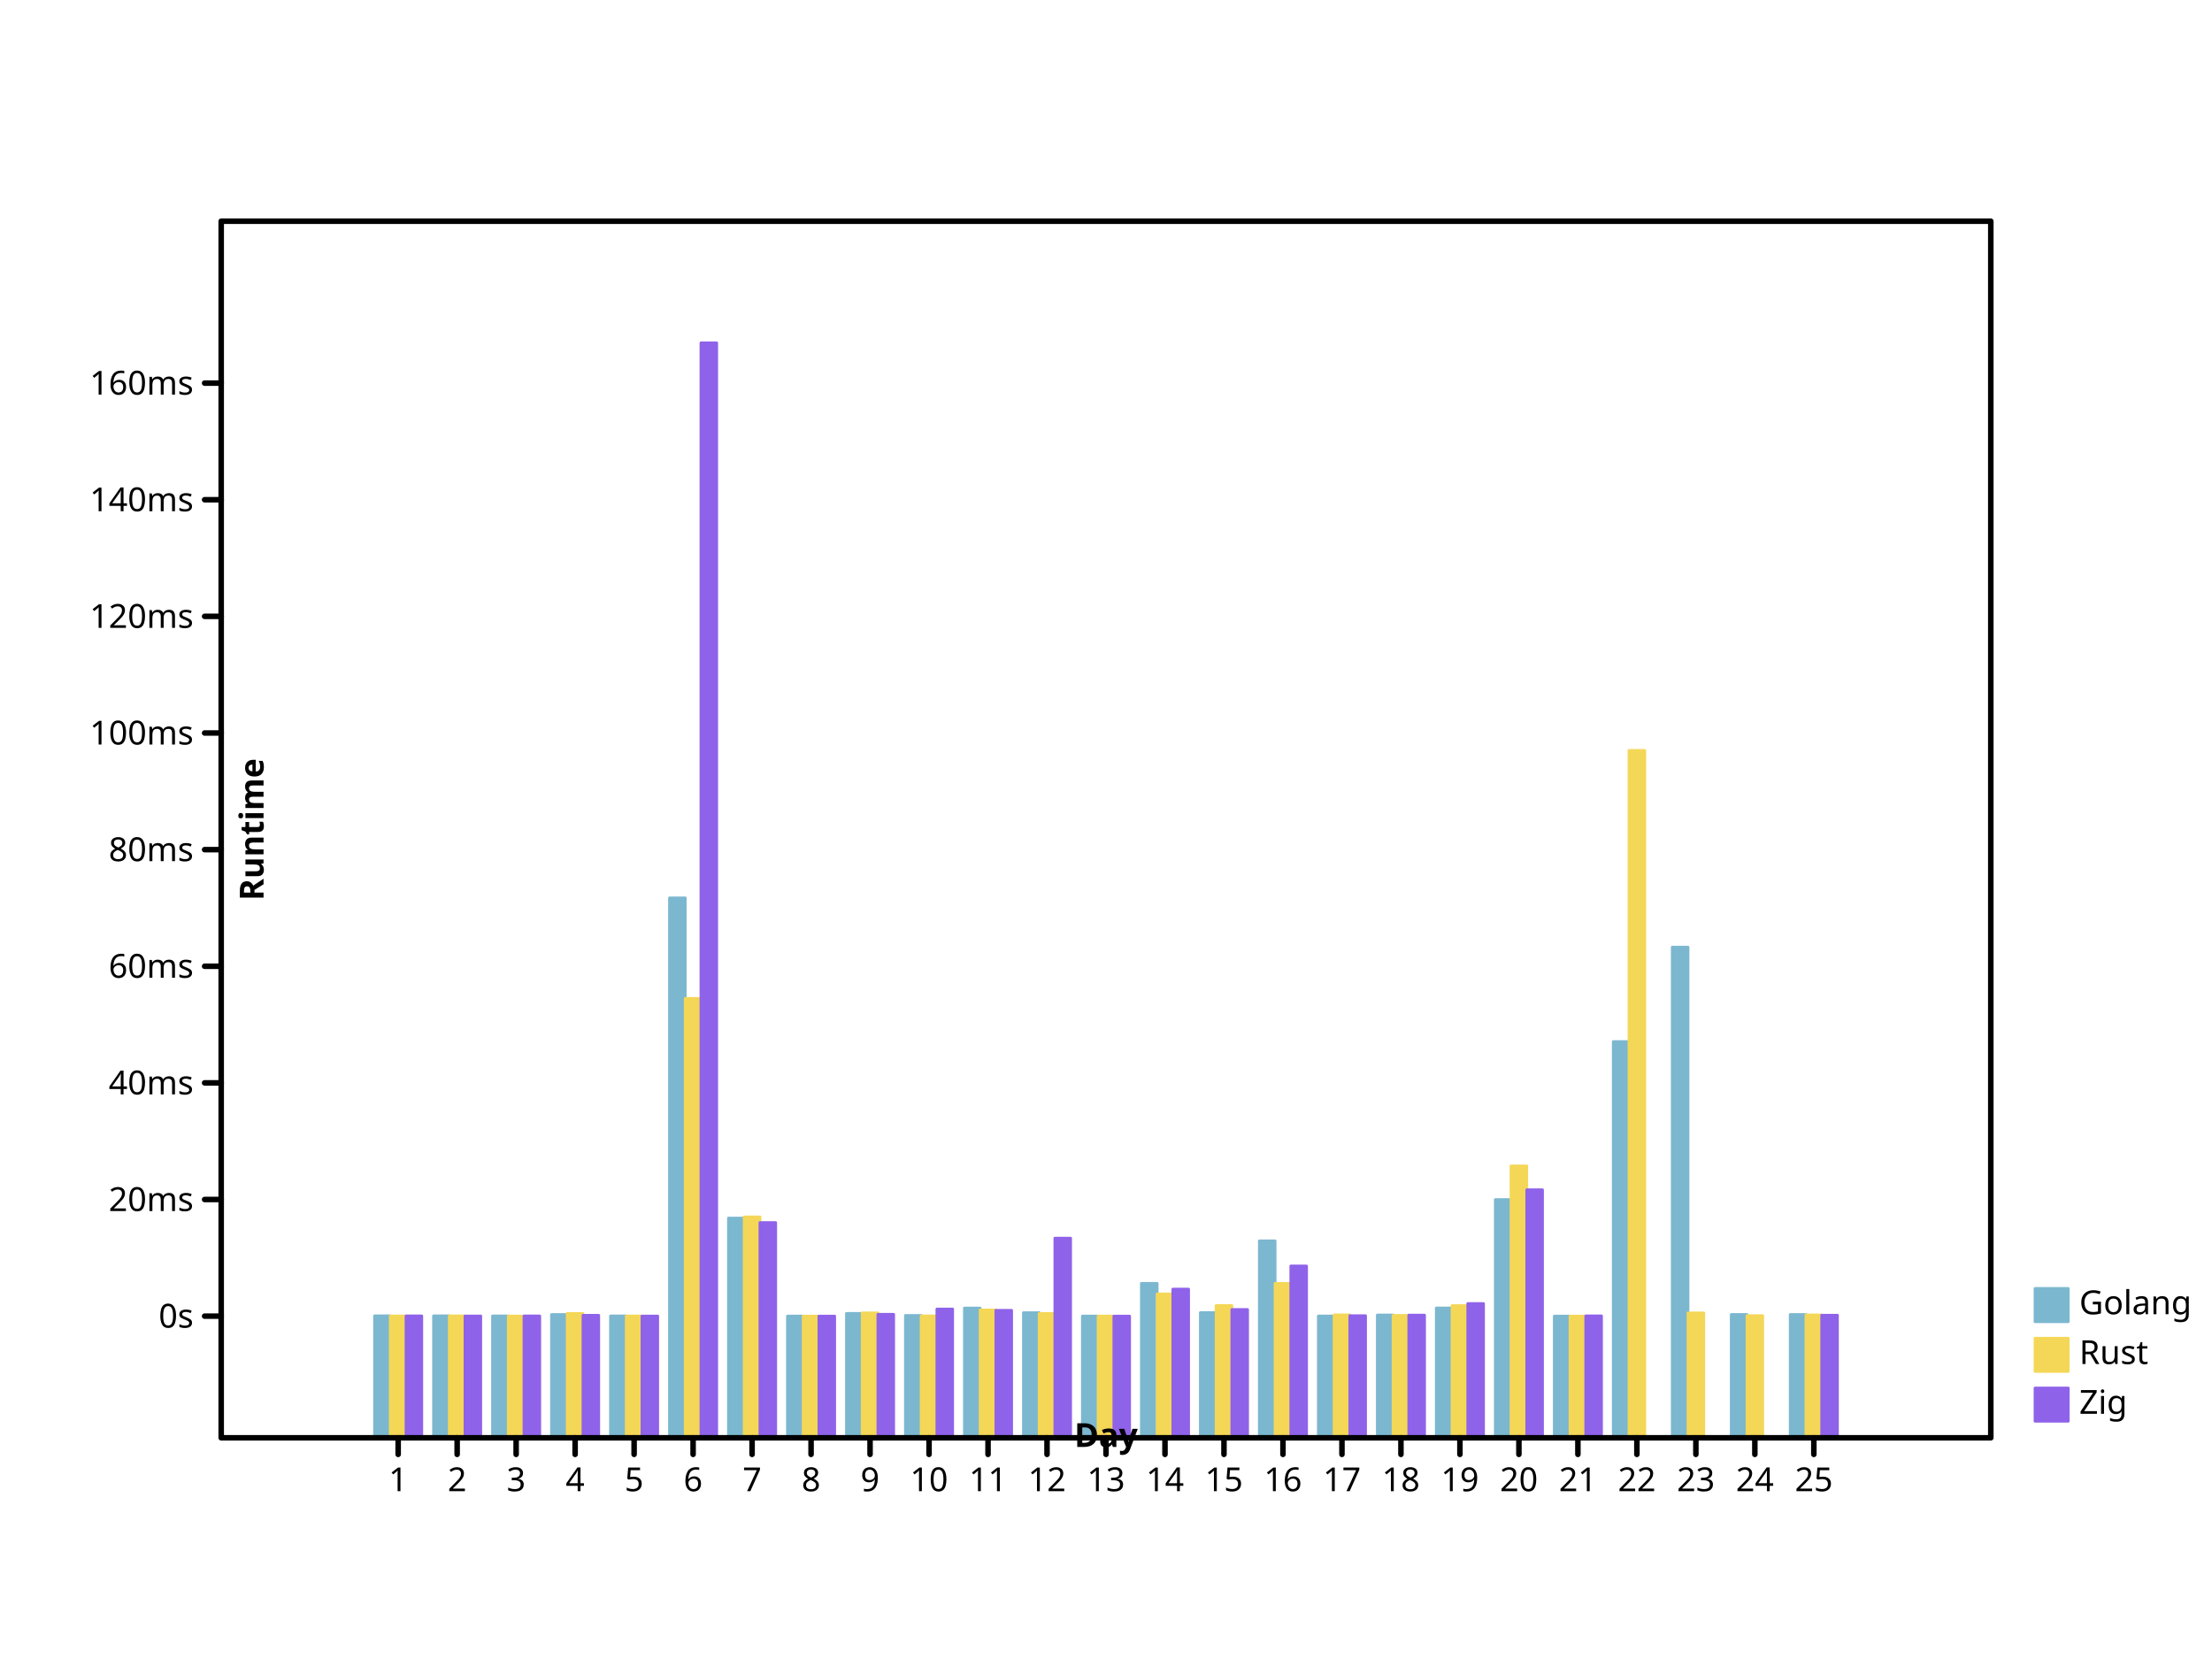
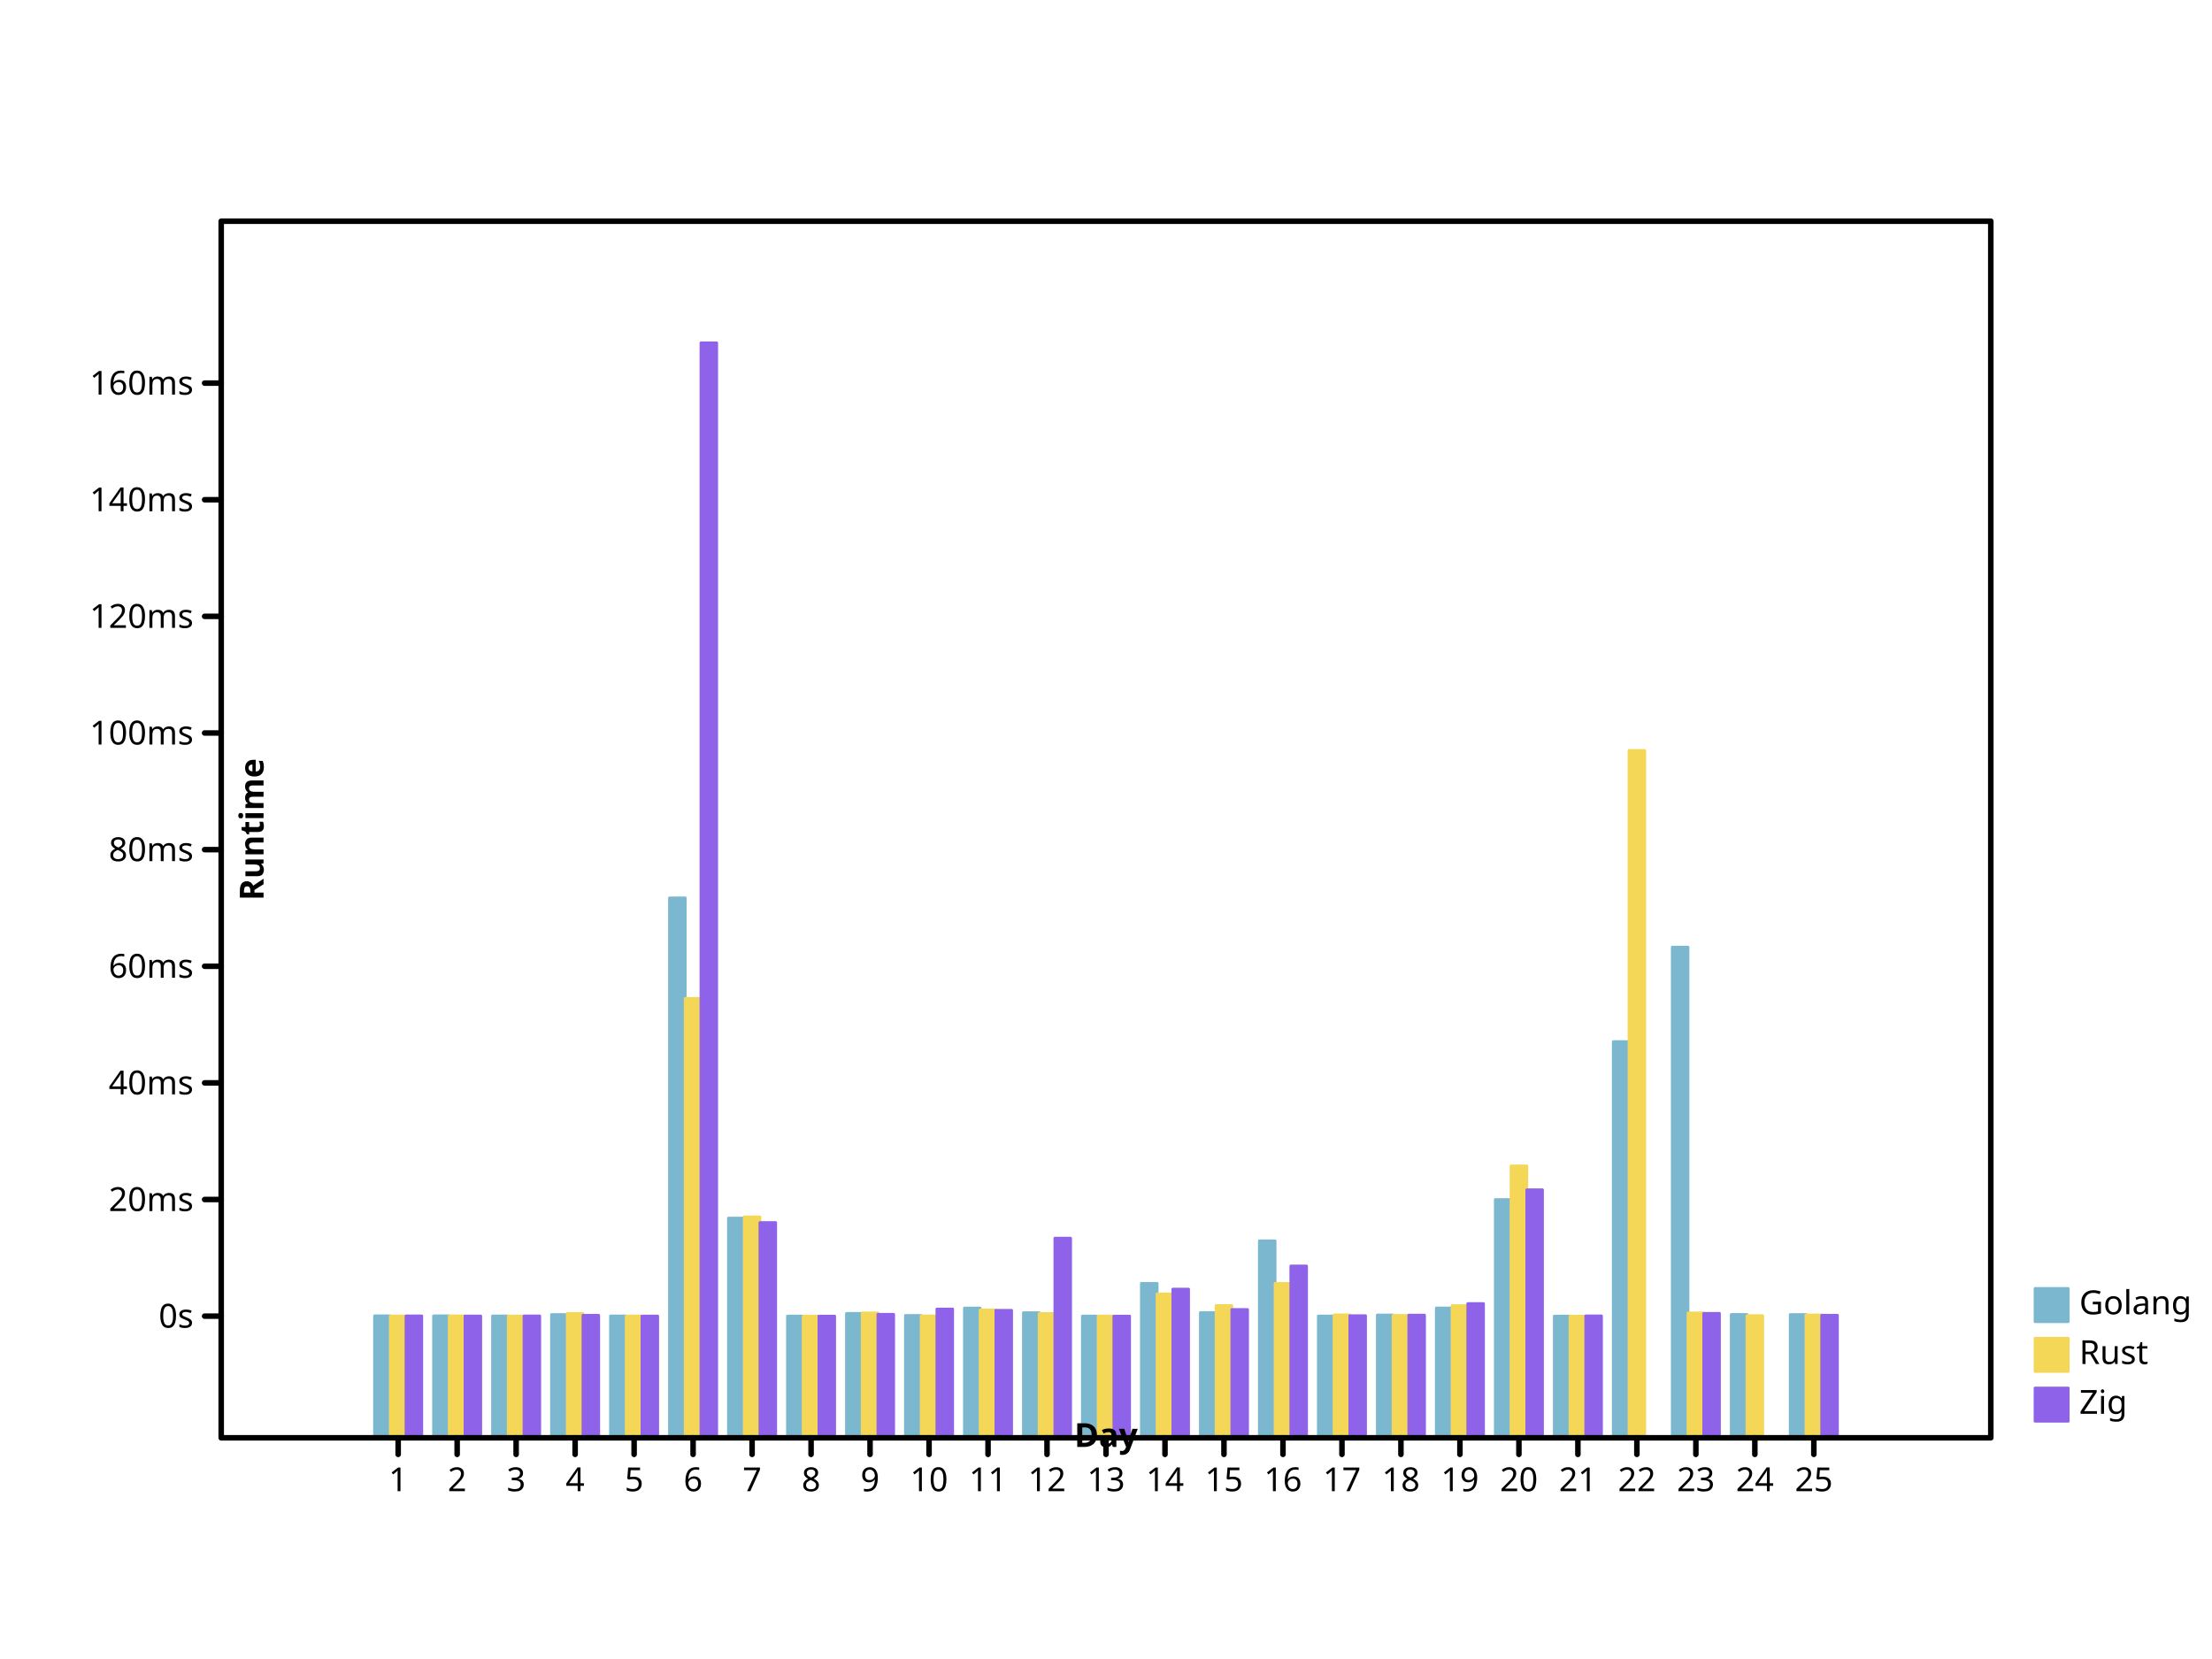
- <svg xmlns="http://www.w3.org/2000/svg" preserveAspectRatio="xMidYMid meet" width="800" height="600" viewbox="0 0 800 600">
+ <svg xmlns="http://www.w3.org/2000/svg" width="800" height="600" viewbox="0 0 800 600" preserveAspectRatio="xMidYMid meet">
  <defs>
-     <marker markerHeight="2%" id="circle" viewBox="0 0 10 10 " refX="5" refY="5" markerUnits="userSpaceOnUse" markerWidth="2%">
-       <circle r="3" fill="none" stroke="black" cx="5" cy="5" />
+     <marker refX="5" refY="5" markerUnits="userSpaceOnUse" markerWidth="2%" markerHeight="2%" id="circle" viewBox="0 0 10 10 ">
+       <circle stroke="black" cx="5" cy="5" r="3" fill="none" />
    </marker>
-     <marker refY="5" markerUnits="userSpaceOnUse" markerWidth="2%" markerHeight="2%" id="filled-circle" viewBox="0 0 10 10 " refX="5">
+     <marker markerWidth="2%" markerHeight="2%" id="filled-circle" viewBox="0 0 10 10 " refX="5" refY="5" markerUnits="userSpaceOnUse">
      <circle cx="5" cy="5" r="3" fill="black" stroke="none" />
    </marker>
-     <marker refX="5" refY="5" markerUnits="userSpaceOnUse" markerWidth="2%" markerHeight="2%" id="square" viewBox="0 0 10 10 ">
-       <rect width="6" height="6" fill="none" stroke="black" x="2" y="2" />
+     <marker id="square" viewBox="0 0 10 10 " refX="5" refY="5" markerUnits="userSpaceOnUse" markerWidth="2%" markerHeight="2%">
+       <rect x="2" y="2" width="6" height="6" fill="none" stroke="black" />
    </marker>
-     <marker refX="5" refY="5" markerUnits="userSpaceOnUse" markerWidth="2%" markerHeight="2%" id="filled-square" viewBox="0 0 10 10 ">
-       <rect height="6" fill="black" stroke="none" x="2" y="2" width="6" />
+     <marker markerHeight="2%" id="filled-square" viewBox="0 0 10 10 " refX="5" refY="5" markerUnits="userSpaceOnUse" markerWidth="2%">
+       <rect fill="black" stroke="none" x="2" y="2" width="6" height="6" />
    </marker>
  </defs>
  <g stroke-width="1px" stroke-linecap="round" stroke-linejoin="round" transform="translate(80 520 )scale(1 -1 )" fill="hsl(198, 47%, 65%)" stroke="hsl(198, 47%, 65%)">
-     <rect width="5.688889e+00" height="4.409955e+01" vector-effect="non-scaling-stroke" x="5.546667e+01" y="0" />
-     <rect vector-effect="non-scaling-stroke" x="7.680000e+01" y="0" width="5.688889e+00" height="4.410024e+01" />
+     <rect y="0" width="5.688889e+00" height="4.409955e+01" vector-effect="non-scaling-stroke" x="5.546667e+01" />
+     <rect y="0" width="5.688889e+00" height="4.410024e+01" vector-effect="non-scaling-stroke" x="7.680000e+01" />
    <rect height="4.406134e+01" vector-effect="non-scaling-stroke" x="9.813333e+01" y="0" width="5.688889e+00" />
    <rect width="5.688889e+00" height="4.457326e+01" vector-effect="non-scaling-stroke" x="1.194667e+02" y="0" />
-     <rect x="1.408000e+02" y="0" width="5.688889e+00" height="4.406433e+01" vector-effect="non-scaling-stroke" />
-     <rect y="0" width="5.688889e+00" height="1.952622e+02" vector-effect="non-scaling-stroke" x="1.621333e+02" />
-     <rect height="7.946096e+01" vector-effect="non-scaling-stroke" x="1.834667e+02" y="0" width="5.688889e+00" />
-     <rect height="4.401467e+01" vector-effect="non-scaling-stroke" x="2.048000e+02" y="0" width="5.688889e+00" />
+     <rect y="0" width="5.688889e+00" height="4.406433e+01" vector-effect="non-scaling-stroke" x="1.408000e+02" />
+     <rect vector-effect="non-scaling-stroke" x="1.621333e+02" y="0" width="5.688889e+00" height="1.952622e+02" />
+     <rect width="5.688889e+00" height="7.946096e+01" vector-effect="non-scaling-stroke" x="1.834667e+02" y="0" />
+     <rect vector-effect="non-scaling-stroke" x="2.048000e+02" y="0" width="5.688889e+00" height="4.401467e+01" />
    <rect width="5.688889e+00" height="4.497435e+01" vector-effect="non-scaling-stroke" x="2.261333e+02" y="0" />
    <rect y="0" width="5.688889e+00" height="4.424061e+01" vector-effect="non-scaling-stroke" x="2.474667e+02" />
-     <rect y="0" width="5.688889e+00" height="4.691699e+01" vector-effect="non-scaling-stroke" x="2.688000e+02" />
-     <rect y="0" width="5.688889e+00" height="4.524677e+01" vector-effect="non-scaling-stroke" x="2.901333e+02" />
-     <rect height="4.401477e+01" vector-effect="non-scaling-stroke" x="3.114667e+02" y="0" width="5.688889e+00" />
+     <rect vector-effect="non-scaling-stroke" x="2.688000e+02" y="0" width="5.688889e+00" height="4.691699e+01" />
+     <rect vector-effect="non-scaling-stroke" x="2.901333e+02" y="0" width="5.688889e+00" height="4.524677e+01" />
+     <rect vector-effect="non-scaling-stroke" x="3.114667e+02" y="0" width="5.688889e+00" height="4.401477e+01" />
    <rect vector-effect="non-scaling-stroke" x="3.328000e+02" y="0" width="5.688889e+00" height="5.584726e+01" />
-     <rect vector-effect="non-scaling-stroke" x="3.541333e+02" y="0" width="5.688889e+00" height="4.527802e+01" />
-     <rect vector-effect="non-scaling-stroke" x="3.754667e+02" y="0" width="5.688889e+00" height="7.122072e+01" />
-     <rect height="4.404065e+01" vector-effect="non-scaling-stroke" x="3.968000e+02" y="0" width="5.688889e+00" />
+     <rect y="0" width="5.688889e+00" height="4.527802e+01" vector-effect="non-scaling-stroke" x="3.541333e+02" />
+     <rect x="3.754667e+02" y="0" width="5.688889e+00" height="7.122072e+01" vector-effect="non-scaling-stroke" />
+     <rect width="5.688889e+00" height="4.404065e+01" vector-effect="non-scaling-stroke" x="3.968000e+02" y="0" />
    <rect y="0" width="5.688889e+00" height="4.441025e+01" vector-effect="non-scaling-stroke" x="4.181333e+02" />
-     <rect x="4.394667e+02" y="0" width="5.688889e+00" height="4.695016e+01" vector-effect="non-scaling-stroke" />
-     <rect height="8.615940e+01" vector-effect="non-scaling-stroke" x="4.608000e+02" y="0" width="5.688889e+00" />
-     <rect vector-effect="non-scaling-stroke" x="4.821333e+02" y="0" width="5.688889e+00" height="4.400013e+01" />
-     <rect y="0" width="5.688889e+00" height="1.432794e+02" vector-effect="non-scaling-stroke" x="5.034667e+02" />
+     <rect width="5.688889e+00" height="4.695016e+01" vector-effect="non-scaling-stroke" x="4.394667e+02" y="0" />
+     <rect vector-effect="non-scaling-stroke" x="4.608000e+02" y="0" width="5.688889e+00" height="8.615940e+01" />
+     <rect width="5.688889e+00" height="4.400013e+01" vector-effect="non-scaling-stroke" x="4.821333e+02" y="0" />
+     <rect height="1.432794e+02" vector-effect="non-scaling-stroke" x="5.034667e+02" y="0" width="5.688889e+00" />
    <rect vector-effect="non-scaling-stroke" x="5.248000e+02" y="0" width="5.688889e+00" height="1.774471e+02" />
-     <rect height="4.458902e+01" vector-effect="non-scaling-stroke" x="5.461333e+02" y="0" width="5.688889e+00" />
-     <rect y="0" width="5.688889e+00" height="4.458787e+01" vector-effect="non-scaling-stroke" x="5.674667e+02" />
+     <rect width="5.688889e+00" height="4.458902e+01" vector-effect="non-scaling-stroke" x="5.461333e+02" y="0" />
+     <rect vector-effect="non-scaling-stroke" x="5.674667e+02" y="0" width="5.688889e+00" height="4.458787e+01" />
  </g>
-   <g fill="hsl(49, 88%, 65%)" stroke="hsl(49, 88%, 65%)" stroke-width="1px" stroke-linecap="round" stroke-linejoin="round" transform="translate(80 520 )scale(1 -1 )">
-     <rect width="5.688889e+00" height="4.403904e+01" vector-effect="non-scaling-stroke" x="6.115556e+01" y="0" />
+   <g stroke="hsl(49, 88%, 65%)" stroke-width="1px" stroke-linecap="round" stroke-linejoin="round" transform="translate(80 520 )scale(1 -1 )" fill="hsl(49, 88%, 65%)">
+     <rect vector-effect="non-scaling-stroke" x="6.115556e+01" y="0" width="5.688889e+00" height="4.403904e+01" />
    <rect x="8.248889e+01" y="0" width="5.688889e+00" height="4.409074e+01" vector-effect="non-scaling-stroke" />
-     <rect vector-effect="non-scaling-stroke" x="1.038222e+02" y="0" width="5.688889e+00" height="4.401868e+01" />
-     <rect y="0" width="5.688889e+00" height="4.495683e+01" vector-effect="non-scaling-stroke" x="1.251556e+02" />
-     <rect x="1.464889e+02" y="0" width="5.688889e+00" height="4.403626e+01" vector-effect="non-scaling-stroke" />
-     <rect height="1.589079e+02" vector-effect="non-scaling-stroke" x="1.678222e+02" y="0" width="5.688889e+00" />
+     <rect x="1.038222e+02" y="0" width="5.688889e+00" height="4.401868e+01" vector-effect="non-scaling-stroke" />
+     <rect vector-effect="non-scaling-stroke" x="1.251556e+02" y="0" width="5.688889e+00" height="4.495683e+01" />
+     <rect y="0" width="5.688889e+00" height="4.403626e+01" vector-effect="non-scaling-stroke" x="1.464889e+02" />
+     <rect vector-effect="non-scaling-stroke" x="1.678222e+02" y="0" width="5.688889e+00" height="1.589079e+02" />
    <rect height="7.988226e+01" vector-effect="non-scaling-stroke" x="1.891556e+02" y="0" width="5.688889e+00" />
-     <rect y="0" width="5.688889e+00" height="4.400698e+01" vector-effect="non-scaling-stroke" x="2.104889e+02" />
-     <rect x="2.318222e+02" y="0" width="5.688889e+00" height="4.516399e+01" vector-effect="non-scaling-stroke" />
-     <rect width="5.688889e+00" height="4.408229e+01" vector-effect="non-scaling-stroke" x="2.531556e+02" y="0" />
+     <rect width="5.688889e+00" height="4.400698e+01" vector-effect="non-scaling-stroke" x="2.104889e+02" y="0" />
+     <rect vector-effect="non-scaling-stroke" x="2.318222e+02" y="0" width="5.688889e+00" height="4.516399e+01" />
+     <rect x="2.531556e+02" y="0" width="5.688889e+00" height="4.408229e+01" vector-effect="non-scaling-stroke" />
    <rect vector-effect="non-scaling-stroke" x="2.744889e+02" y="0" width="5.688889e+00" height="4.622815e+01" />
-     <rect width="5.688889e+00" height="4.495045e+01" vector-effect="non-scaling-stroke" x="2.958222e+02" y="0" />
-     <rect vector-effect="non-scaling-stroke" x="3.171556e+02" y="0" width="5.688889e+00" height="4.401189e+01" />
-     <rect vector-effect="non-scaling-stroke" x="3.384889e+02" y="0" width="5.688889e+00" height="5.201890e+01" />
+     <rect vector-effect="non-scaling-stroke" x="2.958222e+02" y="0" width="5.688889e+00" height="4.495045e+01" />
+     <rect width="5.688889e+00" height="4.401189e+01" vector-effect="non-scaling-stroke" x="3.171556e+02" y="0" />
+     <rect x="3.384889e+02" y="0" width="5.688889e+00" height="5.201890e+01" vector-effect="non-scaling-stroke" />
    <rect width="5.688889e+00" height="4.781109e+01" vector-effect="non-scaling-stroke" x="3.598222e+02" y="0" />
-     <rect width="5.688889e+00" height="5.582335e+01" vector-effect="non-scaling-stroke" x="3.811556e+02" y="0" />
-     <rect y="0" width="5.688889e+00" height="4.445546e+01" vector-effect="non-scaling-stroke" x="4.024889e+02" />
-     <rect vector-effect="non-scaling-stroke" x="4.238222e+02" y="0" width="5.688889e+00" height="4.426083e+01" />
-     <rect vector-effect="non-scaling-stroke" x="4.451556e+02" y="0" width="5.688889e+00" height="4.780602e+01" />
-     <rect width="5.688889e+00" height="9.831507e+01" vector-effect="non-scaling-stroke" x="4.664889e+02" y="0" />
-     <rect height="4.400006e+01" vector-effect="non-scaling-stroke" x="4.878222e+02" y="0" width="5.688889e+00" />
-     <rect width="5.688889e+00" height="2.485826e+02" vector-effect="non-scaling-stroke" x="5.091556e+02" y="0" />
-     <rect vector-effect="non-scaling-stroke" x="5.304889e+02" y="0" width="5.688889e+00" height="4.514557e+01" />
-     <rect height="4.416532e+01" vector-effect="non-scaling-stroke" x="5.518222e+02" y="0" width="5.688889e+00" />
-     <rect height="4.441939e+01" vector-effect="non-scaling-stroke" x="5.731556e+02" y="0" width="5.688889e+00" />
+     <rect y="0" width="5.688889e+00" height="5.582335e+01" vector-effect="non-scaling-stroke" x="3.811556e+02" />
+     <rect width="5.688889e+00" height="4.445546e+01" vector-effect="non-scaling-stroke" x="4.024889e+02" y="0" />
+     <rect x="4.238222e+02" y="0" width="5.688889e+00" height="4.426083e+01" vector-effect="non-scaling-stroke" />
+     <rect y="0" width="5.688889e+00" height="4.780602e+01" vector-effect="non-scaling-stroke" x="4.451556e+02" />
+     <rect y="0" width="5.688889e+00" height="9.831507e+01" vector-effect="non-scaling-stroke" x="4.664889e+02" />
+     <rect width="5.688889e+00" height="4.400006e+01" vector-effect="non-scaling-stroke" x="4.878222e+02" y="0" />
+     <rect vector-effect="non-scaling-stroke" x="5.091556e+02" y="0" width="5.688889e+00" height="2.485826e+02" />
+     <rect y="0" width="5.688889e+00" height="4.514557e+01" vector-effect="non-scaling-stroke" x="5.304889e+02" />
+     <rect x="5.518222e+02" y="0" width="5.688889e+00" height="4.416532e+01" vector-effect="non-scaling-stroke" />
+     <rect vector-effect="non-scaling-stroke" x="5.731556e+02" y="0" width="5.688889e+00" height="4.441939e+01" />
  </g>
  <g fill="hsl(260, 76%, 65%)" stroke="hsl(260, 76%, 65%)" stroke-width="1px" stroke-linecap="round" stroke-linejoin="round" transform="translate(80 520 )scale(1 -1 )">
-     <rect height="4.407976e+01" vector-effect="non-scaling-stroke" x="6.684444e+01" y="0" width="5.688889e+00" />
+     <rect x="6.684444e+01" y="0" width="5.688889e+00" height="4.407976e+01" vector-effect="non-scaling-stroke" />
    <rect width="5.688889e+00" height="4.405047e+01" vector-effect="non-scaling-stroke" x="8.817778e+01" y="0" />
-     <rect x="1.095111e+02" y="0" width="5.688889e+00" height="4.406008e+01" vector-effect="non-scaling-stroke" />
-     <rect y="0" width="5.688889e+00" height="4.429375e+01" vector-effect="non-scaling-stroke" x="1.308444e+02" />
-     <rect vector-effect="non-scaling-stroke" x="1.521778e+02" y="0" width="5.688889e+00" height="4.402872e+01" />
+     <rect width="5.688889e+00" height="4.406008e+01" vector-effect="non-scaling-stroke" x="1.095111e+02" y="0" />
+     <rect x="1.308444e+02" y="0" width="5.688889e+00" height="4.429375e+01" vector-effect="non-scaling-stroke" />
+     <rect height="4.402872e+01" vector-effect="non-scaling-stroke" x="1.521778e+02" y="0" width="5.688889e+00" />
    <rect width="5.688889e+00" height="396" vector-effect="non-scaling-stroke" x="1.735111e+02" y="0" />
-     <rect vector-effect="non-scaling-stroke" x="1.948444e+02" y="0" width="5.688889e+00" height="7.783912e+01" />
+     <rect y="0" width="5.688889e+00" height="7.783912e+01" vector-effect="non-scaling-stroke" x="1.948444e+02" />
    <rect vector-effect="non-scaling-stroke" x="2.161778e+02" y="0" width="5.688889e+00" height="4.400866e+01" />
    <rect height="4.466007e+01" vector-effect="non-scaling-stroke" x="2.375111e+02" y="0" width="5.688889e+00" />
    <rect vector-effect="non-scaling-stroke" x="2.588444e+02" y="0" width="5.688889e+00" height="4.657119e+01" />
    <rect height="4.609000e+01" vector-effect="non-scaling-stroke" x="2.801778e+02" y="0" width="5.688889e+00" />
-     <rect x="3.015111e+02" y="0" width="5.688889e+00" height="7.220168e+01" vector-effect="non-scaling-stroke" />
-     <rect vector-effect="non-scaling-stroke" x="3.228444e+02" y="0" width="5.688889e+00" height="4.400957e+01" />
-     <rect x="3.441778e+02" y="0" width="5.688889e+00" height="5.376774e+01" vector-effect="non-scaling-stroke" />
-     <rect y="0" width="5.688889e+00" height="4.638337e+01" vector-effect="non-scaling-stroke" x="3.655111e+02" />
-     <rect y="0" width="5.688889e+00" height="6.212819e+01" vector-effect="non-scaling-stroke" x="3.868444e+02" />
-     <rect y="0" width="5.688889e+00" height="4.415515e+01" vector-effect="non-scaling-stroke" x="4.081778e+02" />
+     <rect vector-effect="non-scaling-stroke" x="3.015111e+02" y="0" width="5.688889e+00" height="7.220168e+01" />
+     <rect height="4.400957e+01" vector-effect="non-scaling-stroke" x="3.228444e+02" y="0" width="5.688889e+00" />
+     <rect vector-effect="non-scaling-stroke" x="3.441778e+02" y="0" width="5.688889e+00" height="5.376774e+01" />
+     <rect x="3.655111e+02" y="0" width="5.688889e+00" height="4.638337e+01" vector-effect="non-scaling-stroke" />
+     <rect vector-effect="non-scaling-stroke" x="3.868444e+02" y="0" width="5.688889e+00" height="6.212819e+01" />
+     <rect vector-effect="non-scaling-stroke" x="4.081778e+02" y="0" width="5.688889e+00" height="4.415515e+01" />
    <rect height="4.437020e+01" vector-effect="non-scaling-stroke" x="4.295111e+02" y="0" width="5.688889e+00" />
-     <rect width="5.688889e+00" height="4.854868e+01" vector-effect="non-scaling-stroke" x="4.508444e+02" y="0" />
-     <rect y="0" width="5.688889e+00" height="8.968840e+01" vector-effect="non-scaling-stroke" x="4.721778e+02" />
-     <rect vector-effect="non-scaling-stroke" x="4.935111e+02" y="0" width="5.688889e+00" height="4.409404e+01" />
-     <rect vector-effect="non-scaling-stroke" x="5.788444e+02" y="0" width="5.688889e+00" height="4.433013e+01" />
+     <rect x="4.508444e+02" y="0" width="5.688889e+00" height="4.854868e+01" vector-effect="non-scaling-stroke" />
+     <rect vector-effect="non-scaling-stroke" x="4.721778e+02" y="0" width="5.688889e+00" height="8.968840e+01" />
+     <rect width="5.688889e+00" height="4.409404e+01" vector-effect="non-scaling-stroke" x="4.935111e+02" y="0" />
+     <rect width="5.688889e+00" height="4.500790e+01" vector-effect="non-scaling-stroke" x="5.361778e+02" y="0" />
+     <rect y="0" width="5.688889e+00" height="4.433013e+01" vector-effect="non-scaling-stroke" x="5.788444e+02" />
  </g>
-   <g fill="hsl(198, 47%, 65%)" stroke-width="1px" font-size="12px" font-family="sans-serif" stroke="hsl(198, 47%, 65%)" stroke-linecap="round" stroke-linejoin="round" font-style="normal" font-weight="normal" text-anchor="start" dominant-baseline="hanging">
-     <rect y="466" width="12" height="12" vector-effect="non-scaling-stroke" x="736" />
+   <g dominant-baseline="hanging" stroke="hsl(198, 47%, 65%)" font-family="sans-serif" font-size="12px" text-anchor="start" stroke-linecap="round" stroke-linejoin="round" stroke-width="1px" font-style="normal" font-weight="normal" fill="hsl(198, 47%, 65%)">
+     <rect vector-effect="non-scaling-stroke" x="736" y="466" width="12" height="12" />
    <g fill="black" stroke="black">
      <text stroke="none" vector-effect="non-scaling-stroke" x="752" y="466" dominant-baseline="hanging">Golang</text>
    </g>
-     <g stroke="hsl(49, 88%, 65%)" font-style="normal" font-weight="normal" stroke-width="1px" dominant-baseline="hanging" font-family="sans-serif" stroke-linecap="round" font-size="12px" text-anchor="start" fill="hsl(49, 88%, 65%)" stroke-linejoin="round">
-       <rect y="484" width="12" height="12" vector-effect="non-scaling-stroke" x="736" />
-       <g stroke="black" fill="black">
-         <text stroke="none" vector-effect="non-scaling-stroke" x="752" y="484" dominant-baseline="hanging">Rust</text>
+     <g stroke-linecap="round" stroke-linejoin="round" font-weight="normal" fill="hsl(49, 88%, 65%)" stroke="hsl(49, 88%, 65%)" font-style="normal" text-anchor="start" dominant-baseline="hanging" font-size="12px" stroke-width="1px" font-family="sans-serif">
+       <rect x="736" y="484" width="12" height="12" vector-effect="non-scaling-stroke" />
+       <g fill="black" stroke="black">
+         <text vector-effect="non-scaling-stroke" x="752" y="484" dominant-baseline="hanging" stroke="none">Rust</text>
      </g>
-       <g font-size="12px" font-weight="normal" text-anchor="start" font-family="sans-serif" stroke="hsl(260, 76%, 65%)" stroke-width="1px" font-style="normal" fill="hsl(260, 76%, 65%)" stroke-linecap="round" stroke-linejoin="round" dominant-baseline="hanging">
+       <g font-size="12px" dominant-baseline="hanging" fill="hsl(260, 76%, 65%)" stroke="hsl(260, 76%, 65%)" stroke-width="1px" font-family="sans-serif" font-style="normal" font-weight="normal" text-anchor="start" stroke-linecap="round" stroke-linejoin="round">
        <rect x="736" y="502" width="12" height="12" vector-effect="non-scaling-stroke" />
        <g stroke="black" fill="black">
-           <text stroke="none" vector-effect="non-scaling-stroke" x="752" y="502" dominant-baseline="hanging">Zig</text>
-           <g font-weight="normal" stroke-linecap="round" font-family="sans-serif" fill="none" text-anchor="start" font-size="12px" stroke-width="2px" font-style="normal" dominant-baseline="hanging" stroke-linejoin="round">
-             <rect x="80" y="80" width="640" height="440" vector-effect="non-scaling-stroke" />
+           <text x="752" y="502" dominant-baseline="hanging" stroke="none" vector-effect="non-scaling-stroke">Zig</text>
+           <g stroke-linejoin="round" stroke-linecap="round" font-weight="normal" dominant-baseline="hanging" stroke-width="2px" text-anchor="start" fill="none" font-style="normal" font-family="sans-serif" font-size="12px">
+             <rect y="80" width="640" height="440" vector-effect="non-scaling-stroke" x="80" />
          </g>
-           <g stroke-width="2px" font-style="normal" font-weight="normal" stroke="black" stroke-linecap="round" stroke-linejoin="round" fill="none" font-size="12px" font-family="sans-serif" dominant-baseline="hanging" text-anchor="start" transform="translate(80 520 )scale(1 -1 )">
-             <path d="M64,0 L64,-6 M8.533333e+01,0 L8.533333e+01,-6 M1.066667e+02,0 L1.066667e+02,-6 M128,0 L128,-6 M1.493333e+02,0 L1.493333e+02,-6 M1.706667e+02,0 L1.706667e+02,-6 M192,0 L192,-6 M2.133333e+02,0 L2.133333e+02,-6 M2.346667e+02,0 L2.346667e+02,-6 M256,0 L256,-6 M2.773333e+02,0 L2.773333e+02,-6 M2.986667e+02,0 L2.986667e+02,-6 M320,0 L320,-6 M3.413333e+02,0 L3.413333e+02,-6 M3.626667e+02,0 L3.626667e+02,-6 M384,0 L384,-6 M4.053333e+02,0 L4.053333e+02,-6 M4.266667e+02,0 L4.266667e+02,-6 M448,0 L448,-6 M4.693333e+02,0 L4.693333e+02,-6 M4.906667e+02,0 L4.906667e+02,-6 M512,0 L512,-6 M5.333333e+02,0 L5.333333e+02,-6 M5.546667e+02,0 L5.546667e+02,-6 M576,0 L576,-6 " vector-effect="non-scaling-stroke" />
+           <g stroke-linecap="round" transform="translate(80 520 )scale(1 -1 )" stroke-width="2px" font-family="sans-serif" font-size="12px" font-weight="normal" fill="none" stroke="black" font-style="normal" stroke-linejoin="round" text-anchor="start" dominant-baseline="hanging">
+             <path vector-effect="non-scaling-stroke" d="M64,0 L64,-6 M8.533333e+01,0 L8.533333e+01,-6 M1.066667e+02,0 L1.066667e+02,-6 M128,0 L128,-6 M1.493333e+02,0 L1.493333e+02,-6 M1.706667e+02,0 L1.706667e+02,-6 M192,0 L192,-6 M2.133333e+02,0 L2.133333e+02,-6 M2.346667e+02,0 L2.346667e+02,-6 M256,0 L256,-6 M2.773333e+02,0 L2.773333e+02,-6 M2.986667e+02,0 L2.986667e+02,-6 M320,0 L320,-6 M3.413333e+02,0 L3.413333e+02,-6 M3.626667e+02,0 L3.626667e+02,-6 M384,0 L384,-6 M4.053333e+02,0 L4.053333e+02,-6 M4.266667e+02,0 L4.266667e+02,-6 M448,0 L448,-6 M4.693333e+02,0 L4.693333e+02,-6 M4.906667e+02,0 L4.906667e+02,-6 M512,0 L512,-6 M5.333333e+02,0 L5.333333e+02,-6 M5.546667e+02,0 L5.546667e+02,-6 M576,0 L576,-6 " />
          </g>
-           <g stroke-linejoin="round" font-weight="normal" font-size="12px" stroke="black" stroke-linecap="round" font-family="sans-serif" dominant-baseline="hanging" transform="translate(80 520 )scale(1 1 )" fill="black" stroke-width="2px" font-style="normal" text-anchor="middle">
+           <g font-size="12px" font-weight="normal" text-anchor="middle" fill="black" font-family="sans-serif" font-style="normal" transform="translate(80 520 )scale(1 1 )" stroke="black" stroke-linejoin="round" dominant-baseline="hanging" stroke-width="2px" stroke-linecap="round">
            <text x="64" y="10" dominant-baseline="hanging" stroke="none" vector-effect="non-scaling-stroke">1</text>
-             <text stroke="none" vector-effect="non-scaling-stroke" x="8.533333e+01" y="10" dominant-baseline="hanging">2</text>
-             <text vector-effect="non-scaling-stroke" x="1.066667e+02" y="10" dominant-baseline="hanging" stroke="none">3</text>
-             <text dominant-baseline="hanging" stroke="none" vector-effect="non-scaling-stroke" x="128" y="10">4</text>
-             <text stroke="none" vector-effect="non-scaling-stroke" x="1.493333e+02" y="10" dominant-baseline="hanging">5</text>
-             <text stroke="none" vector-effect="non-scaling-stroke" x="1.706667e+02" y="10" dominant-baseline="hanging">6</text>
-             <text y="10" dominant-baseline="hanging" stroke="none" vector-effect="non-scaling-stroke" x="192">7</text>
-             <text dominant-baseline="hanging" stroke="none" vector-effect="non-scaling-stroke" x="2.133333e+02" y="10">8</text>
-             <text vector-effect="non-scaling-stroke" x="2.346667e+02" y="10" dominant-baseline="hanging" stroke="none">9</text>
-             <text stroke="none" vector-effect="non-scaling-stroke" x="256" y="10" dominant-baseline="hanging">10</text>
-             <text dominant-baseline="hanging" stroke="none" vector-effect="non-scaling-stroke" x="2.773333e+02" y="10">11</text>
+             <text x="8.533333e+01" y="10" dominant-baseline="hanging" stroke="none" vector-effect="non-scaling-stroke">2</text>
+             <text y="10" dominant-baseline="hanging" stroke="none" vector-effect="non-scaling-stroke" x="1.066667e+02">3</text>
+             <text y="10" dominant-baseline="hanging" stroke="none" vector-effect="non-scaling-stroke" x="128">4</text>
+             <text dominant-baseline="hanging" stroke="none" vector-effect="non-scaling-stroke" x="1.493333e+02" y="10">5</text>
+             <text vector-effect="non-scaling-stroke" x="1.706667e+02" y="10" dominant-baseline="hanging" stroke="none">6</text>
+             <text dominant-baseline="hanging" stroke="none" vector-effect="non-scaling-stroke" x="192" y="10">7</text>
+             <text x="2.133333e+02" y="10" dominant-baseline="hanging" stroke="none" vector-effect="non-scaling-stroke">8</text>
+             <text x="2.346667e+02" y="10" dominant-baseline="hanging" stroke="none" vector-effect="non-scaling-stroke">9</text>
+             <text vector-effect="non-scaling-stroke" x="256" y="10" dominant-baseline="hanging" stroke="none">10</text>
+             <text vector-effect="non-scaling-stroke" x="2.773333e+02" y="10" dominant-baseline="hanging" stroke="none">11</text>
            <text y="10" dominant-baseline="hanging" stroke="none" vector-effect="non-scaling-stroke" x="2.986667e+02">12</text>
-             <text dominant-baseline="hanging" stroke="none" vector-effect="non-scaling-stroke" x="320" y="10">13</text>
-             <text dominant-baseline="hanging" stroke="none" vector-effect="non-scaling-stroke" x="3.413333e+02" y="10">14</text>
+             <text x="320" y="10" dominant-baseline="hanging" stroke="none" vector-effect="non-scaling-stroke">13</text>
+             <text stroke="none" vector-effect="non-scaling-stroke" x="3.413333e+02" y="10" dominant-baseline="hanging">14</text>
            <text y="10" dominant-baseline="hanging" stroke="none" vector-effect="non-scaling-stroke" x="3.626667e+02">15</text>
            <text vector-effect="non-scaling-stroke" x="384" y="10" dominant-baseline="hanging" stroke="none">16</text>
-             <text x="4.053333e+02" y="10" dominant-baseline="hanging" stroke="none" vector-effect="non-scaling-stroke">17</text>
-             <text stroke="none" vector-effect="non-scaling-stroke" x="4.266667e+02" y="10" dominant-baseline="hanging">18</text>
-             <text y="10" dominant-baseline="hanging" stroke="none" vector-effect="non-scaling-stroke" x="448">19</text>
-             <text y="10" dominant-baseline="hanging" stroke="none" vector-effect="non-scaling-stroke" x="4.693333e+02">20</text>
-             <text dominant-baseline="hanging" stroke="none" vector-effect="non-scaling-stroke" x="4.906667e+02" y="10">21</text>
-             <text y="10" dominant-baseline="hanging" stroke="none" vector-effect="non-scaling-stroke" x="512">22</text>
-             <text y="10" dominant-baseline="hanging" stroke="none" vector-effect="non-scaling-stroke" x="5.333333e+02">23</text>
-             <text x="5.546667e+02" y="10" dominant-baseline="hanging" stroke="none" vector-effect="non-scaling-stroke">24</text>
-             <text stroke="none" vector-effect="non-scaling-stroke" x="576" y="10" dominant-baseline="hanging">25</text>
+             <text stroke="none" vector-effect="non-scaling-stroke" x="4.053333e+02" y="10" dominant-baseline="hanging">17</text>
+             <text vector-effect="non-scaling-stroke" x="4.266667e+02" y="10" dominant-baseline="hanging" stroke="none">18</text>
+             <text dominant-baseline="hanging" stroke="none" vector-effect="non-scaling-stroke" x="448" y="10">19</text>
+             <text x="4.693333e+02" y="10" dominant-baseline="hanging" stroke="none" vector-effect="non-scaling-stroke">20</text>
+             <text vector-effect="non-scaling-stroke" x="4.906667e+02" y="10" dominant-baseline="hanging" stroke="none">21</text>
+             <text stroke="none" vector-effect="non-scaling-stroke" x="512" y="10" dominant-baseline="hanging">22</text>
+             <text dominant-baseline="hanging" stroke="none" vector-effect="non-scaling-stroke" x="5.333333e+02" y="10">23</text>
+             <text stroke="none" vector-effect="non-scaling-stroke" x="5.546667e+02" y="10" dominant-baseline="hanging">24</text>
+             <text x="576" y="10" dominant-baseline="hanging" stroke="none" vector-effect="non-scaling-stroke">25</text>
          </g>
-           <g stroke-linecap="round" stroke-linejoin="round" font-family="sans-serif" stroke-width="2px" font-size="12px" font-style="normal" font-weight="bold" transform="translate(80 520 )scale(1 1 )rotate(0 0 0 )" dominant-baseline="baseline" stroke="black" text-anchor="middle" fill="black">
+           <g stroke-linejoin="round" stroke-width="2px" font-family="sans-serif" text-anchor="middle" dominant-baseline="baseline" stroke="black" font-weight="bold" font-style="normal" transform="translate(80 520 )scale(1 1 )rotate(0 0 0 )" fill="black" stroke-linecap="round" font-size="12px">
            <text x="320" y="-6" dominant-baseline="baseline" stroke="none" vector-effect="non-scaling-stroke">Day</text>
          </g>
-           <g stroke="black" stroke-linecap="round" fill="black" stroke-width="2px" font-size="12px" font-style="normal" font-weight="bold" stroke-linejoin="round" font-family="sans-serif" dominant-baseline="baseline" text-anchor="middle" transform="translate(80 520 )scale(1 -1 )">
+           <g font-weight="bold" dominant-baseline="baseline" stroke-width="2px" fill="black" stroke-linecap="round" stroke-linejoin="round" font-size="12px" font-family="sans-serif" font-style="normal" transform="translate(80 520 )scale(1 -1 )" stroke="black" text-anchor="middle">
            <path vector-effect="non-scaling-stroke" d="M0,44 L-6,44 M0,8.618078e+01 L-6,8.618078e+01 M0,1.283616e+02 L-6,1.283616e+02 M0,1.705423e+02 L-6,1.705423e+02 M0,2.127231e+02 L-6,2.127231e+02 M0,2.549039e+02 L-6,2.549039e+02 M0,2.970847e+02 L-6,2.970847e+02 M0,3.392655e+02 L-6,3.392655e+02 M0,3.814462e+02 L-6,3.814462e+02 " />
          </g>
-           <g text-anchor="end" stroke-linejoin="round" font-family="sans-serif" dominant-baseline="middle" font-size="12px" font-style="normal" transform="translate(80 520 )scale(1 1 )" stroke="black" stroke-linecap="round" fill="black" stroke-width="2px" font-weight="normal">
-             <text stroke="none" vector-effect="non-scaling-stroke" x="-10" y="-44" dominant-baseline="middle">0s</text>
-             <text stroke="none" vector-effect="non-scaling-stroke" x="-10" y="-8.618078e+01" dominant-baseline="middle">20ms</text>
+           <g stroke-width="2px" text-anchor="end" dominant-baseline="middle" stroke="black" font-family="sans-serif" font-style="normal" transform="translate(80 520 )scale(1 1 )" fill="black" stroke-linecap="round" stroke-linejoin="round" font-size="12px" font-weight="normal">
+             <text y="-44" dominant-baseline="middle" stroke="none" vector-effect="non-scaling-stroke" x="-10">0s</text>
+             <text vector-effect="non-scaling-stroke" x="-10" y="-8.618078e+01" dominant-baseline="middle" stroke="none">20ms</text>
            <text y="-1.283616e+02" dominant-baseline="middle" stroke="none" vector-effect="non-scaling-stroke" x="-10">40ms</text>
-             <text y="-1.705423e+02" dominant-baseline="middle" stroke="none" vector-effect="non-scaling-stroke" x="-10">60ms</text>
+             <text stroke="none" vector-effect="non-scaling-stroke" x="-10" y="-1.705423e+02" dominant-baseline="middle">60ms</text>
            <text vector-effect="non-scaling-stroke" x="-10" y="-2.127231e+02" dominant-baseline="middle" stroke="none">80ms</text>
-             <text x="-10" y="-2.549039e+02" dominant-baseline="middle" stroke="none" vector-effect="non-scaling-stroke">100ms</text>
-             <text stroke="none" vector-effect="non-scaling-stroke" x="-10" y="-2.970847e+02" dominant-baseline="middle">120ms</text>
-             <text vector-effect="non-scaling-stroke" x="-10" y="-3.392655e+02" dominant-baseline="middle" stroke="none">140ms</text>
+             <text dominant-baseline="middle" stroke="none" vector-effect="non-scaling-stroke" x="-10" y="-2.549039e+02">100ms</text>
+             <text y="-2.970847e+02" dominant-baseline="middle" stroke="none" vector-effect="non-scaling-stroke" x="-10">120ms</text>
+             <text dominant-baseline="middle" stroke="none" vector-effect="non-scaling-stroke" x="-10" y="-3.392655e+02">140ms</text>
            <text vector-effect="non-scaling-stroke" x="-10" y="-3.814462e+02" dominant-baseline="middle" stroke="none">160ms</text>
          </g>
-           <g stroke="black" stroke-linejoin="round" font-family="sans-serif" fill="black" stroke-width="2px" stroke-linecap="round" dominant-baseline="hanging" font-size="12px" font-style="normal" font-weight="bold" text-anchor="middle" transform="translate(80 520 )scale(1 1 )rotate(-90 0 0 )">
-             <text stroke="none" vector-effect="non-scaling-stroke" x="220" y="6" dominant-baseline="hanging">Runtime</text>
+           <g font-family="sans-serif" font-style="normal" font-weight="bold" dominant-baseline="hanging" stroke-linejoin="round" font-size="12px" stroke-width="2px" transform="translate(80 520 )scale(1 1 )rotate(-90 0 0 )" text-anchor="middle" fill="black" stroke="black" stroke-linecap="round">
+             <text vector-effect="non-scaling-stroke" x="220" y="6" dominant-baseline="hanging" stroke="none">Runtime</text>
          </g>
        </g>
      </g>
    </g>
  </g>
</svg>
